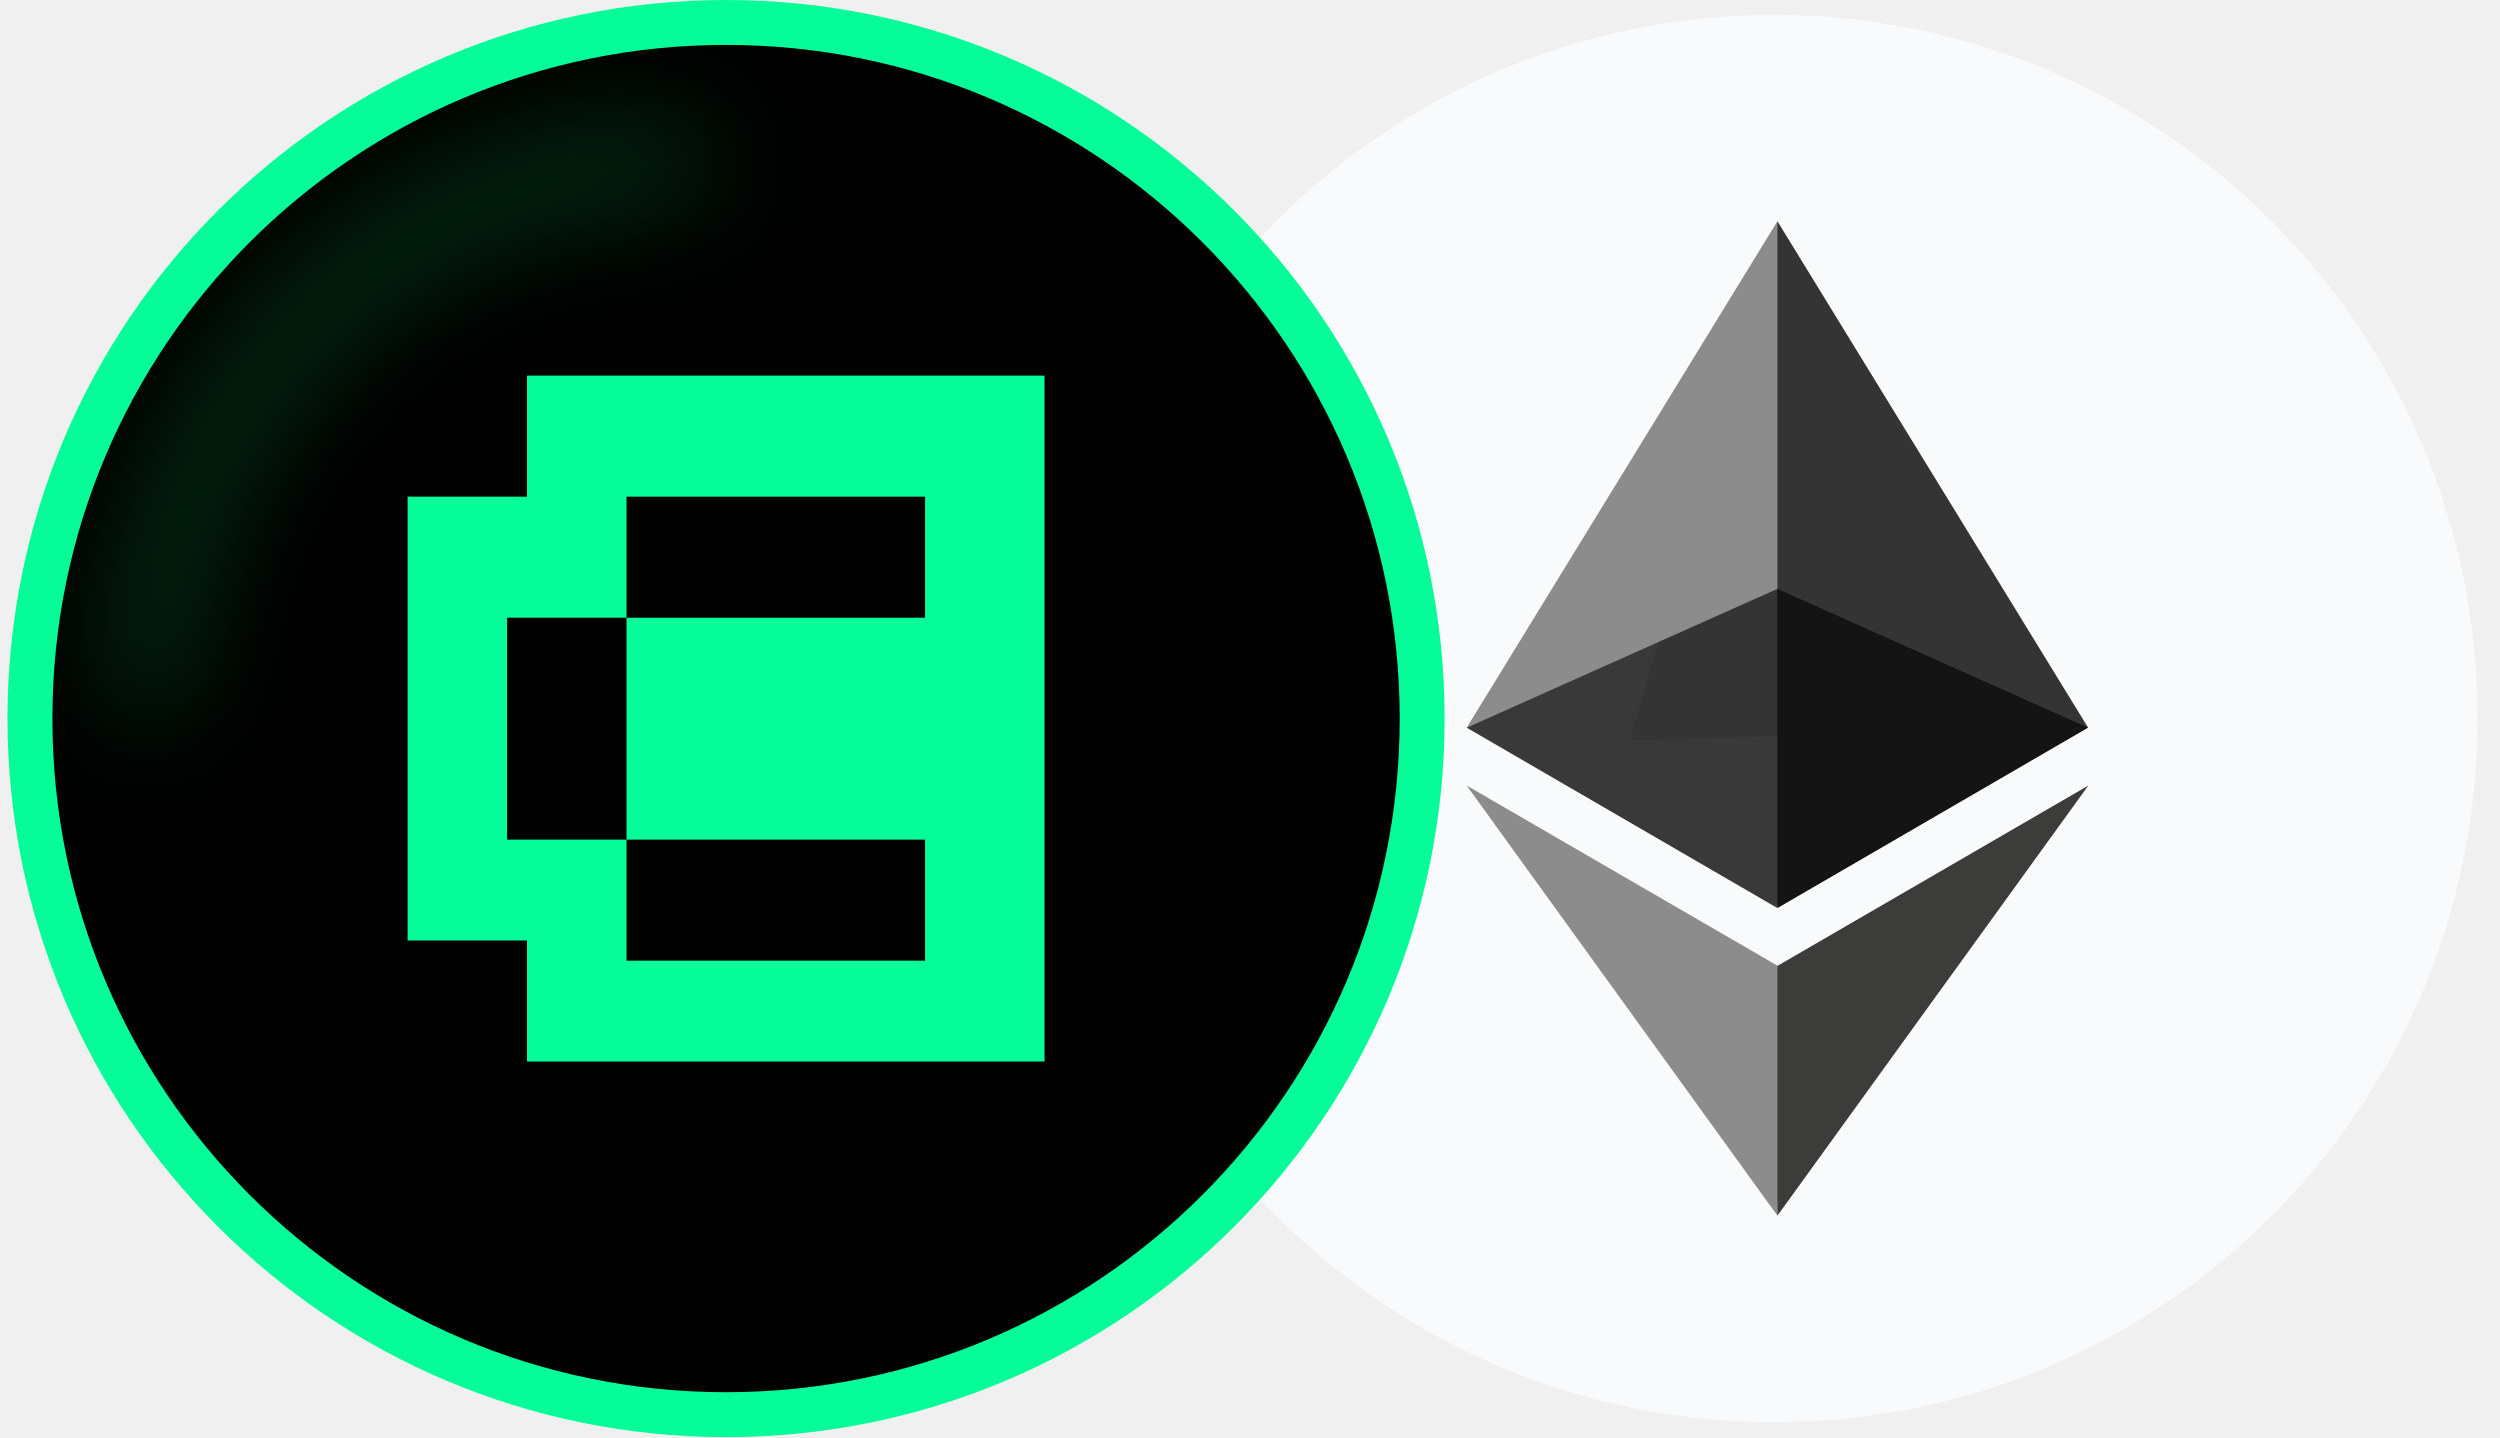
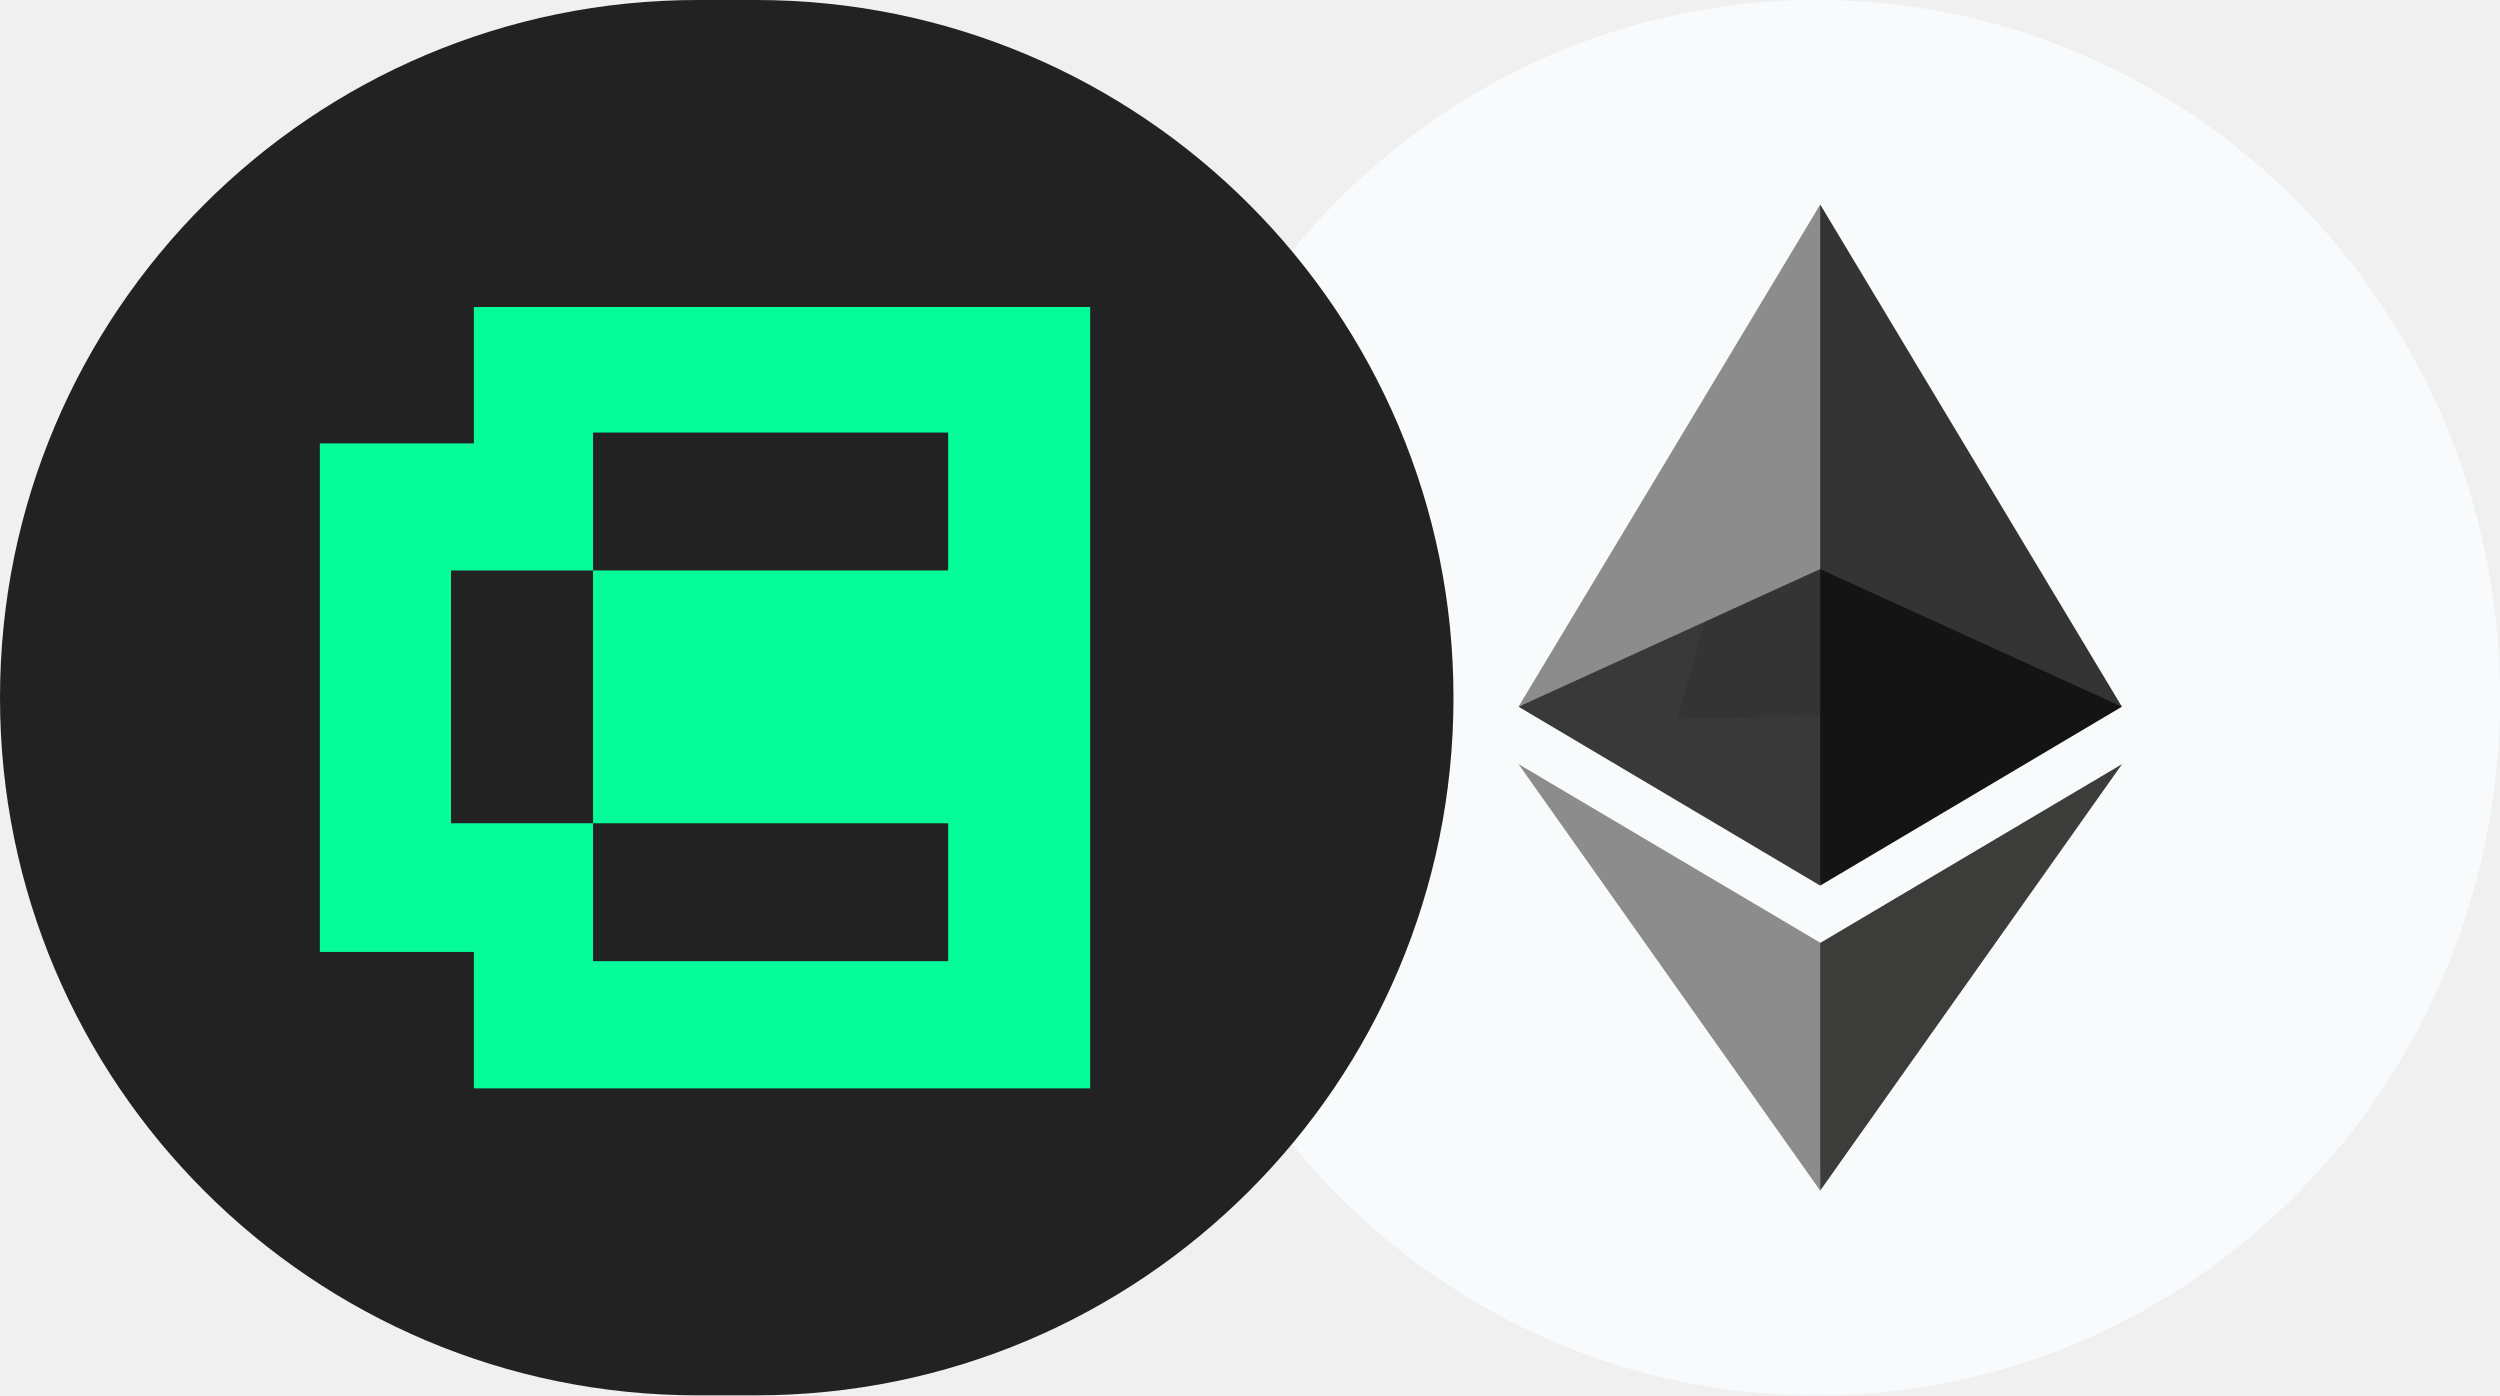
- <svg xmlns="http://www.w3.org/2000/svg" width="167" height="96" viewBox="0 0 167 96" fill="none">
-   <path d="M118.5 95C144.457 95 165.5 73.957 165.5 48C165.5 22.043 144.457 1 118.5 1C92.543 1 71.5 22.043 71.5 48C71.5 73.957 92.543 95 118.5 95Z" fill="#F9FAFB" />
-   <path d="M97.975 48.609L118.732 60.659L122.194 35.08L97.975 48.609Z" fill="#393939" />
-   <path d="M118.732 14.78L108.897 49.45L139.487 48.61L118.732 14.78Z" fill="#343434" />
-   <path d="M118.732 14.78L97.975 48.61L118.732 39.336V14.78Z" fill="#8C8C8C" />
-   <path d="M118.732 81.207L119.242 64.802L97.975 52.475L118.732 81.207Z" fill="#8C8C8C" />
-   <path d="M118.731 64.522V81.207L139.5 52.475L118.731 64.522Z" fill="#3C3C3B" />
-   <path d="M118.731 60.66L139.486 48.609L118.731 39.341V60.66Z" fill="#141414" />
-   <circle cx="48.5" cy="48" r="46.5" fill="black" stroke="#06FC99" stroke-width="3" />
-   <g filter="url(#filter0_f_1147_3533)">
-     <path d="M47.119 10.95C28.442 9.299 9.765 25.925 9.765 47.414" stroke="#18FF75" />
+ <svg xmlns="http://www.w3.org/2000/svg" width="172" height="96" viewBox="0 0 172 96" fill="none">
+   <g clip-path="url(#clip0_2585_13924)">
+     <path d="M125 96C150.957 96 172 74.51 172 48C172 21.49 150.957 0 125 0C99.043 0 78 21.49 78 48C78 74.51 99.043 96 125 96Z" fill="#F9FAFB" />
+     <path d="M104.473 48.621L125.23 60.929L128.692 34.805L104.473 48.621Z" fill="#393939" />
+     <path d="M125.233 14.073L115.398 49.481L145.988 48.623L125.233 14.073Z" fill="#343434" />
+     <path d="M125.23 14.073L104.473 48.623L125.23 39.151V14.073Z" fill="#8C8C8C" />
+     <path d="M125.23 81.914L125.74 65.159L104.473 52.57L125.23 81.914Z" fill="#8C8C8C" />
+     <path d="M125.23 64.874V81.914L145.999 52.57L125.23 64.874Z" fill="#3C3C3B" />
+     <path d="M125.23 60.929L145.985 48.622L125.23 39.157V60.929Z" fill="#141414" />
+     <rect width="100" height="96" rx="48" fill="#222222" />
+     <path fill-rule="evenodd" clip-rule="evenodd" d="M22.004 30.506H32.603V21.12L75.004 21.12L75.004 74.88L32.603 74.88V65.493H22.004L22.004 30.506ZM40.802 29.76H65.232V39.247H40.802V29.76ZM65.232 56.64H40.802V39.248H31.03L31.03 56.64H40.802V66.127H65.232V56.64Z" fill="#06FC99" />
  </g>
-   <path fill-rule="evenodd" clip-rule="evenodd" d="M69.773 25.091L69.773 70.91H27.227V70.91H35.204V62.824H27.227V33.177H35.204V25.091H69.773ZM41.852 33.177H61.795V41.263H41.852V33.177ZM61.795 56.087H41.852V41.263H33.874L33.874 56.087H41.852L41.852 64.172H61.795V56.087Z" fill="#06FC99" />
  <defs>
-     <filter id="filter0_f_1147_3533" x="1.265" y="2.337" width="53.898" height="53.077" filterUnits="userSpaceOnUse" color-interpolation-filters="sRGB">
-       <feFlood flood-opacity="0" result="BackgroundImageFix" />
-       <feBlend mode="normal" in="SourceGraphic" in2="BackgroundImageFix" result="shape" />
-       <feGaussianBlur stdDeviation="4" result="effect1_foregroundBlur_1147_3533" />
-     </filter>
+     <clipPath id="clip0_2585_13924">
+       <rect width="172" height="96" fill="white" />
+     </clipPath>
  </defs>
</svg>
